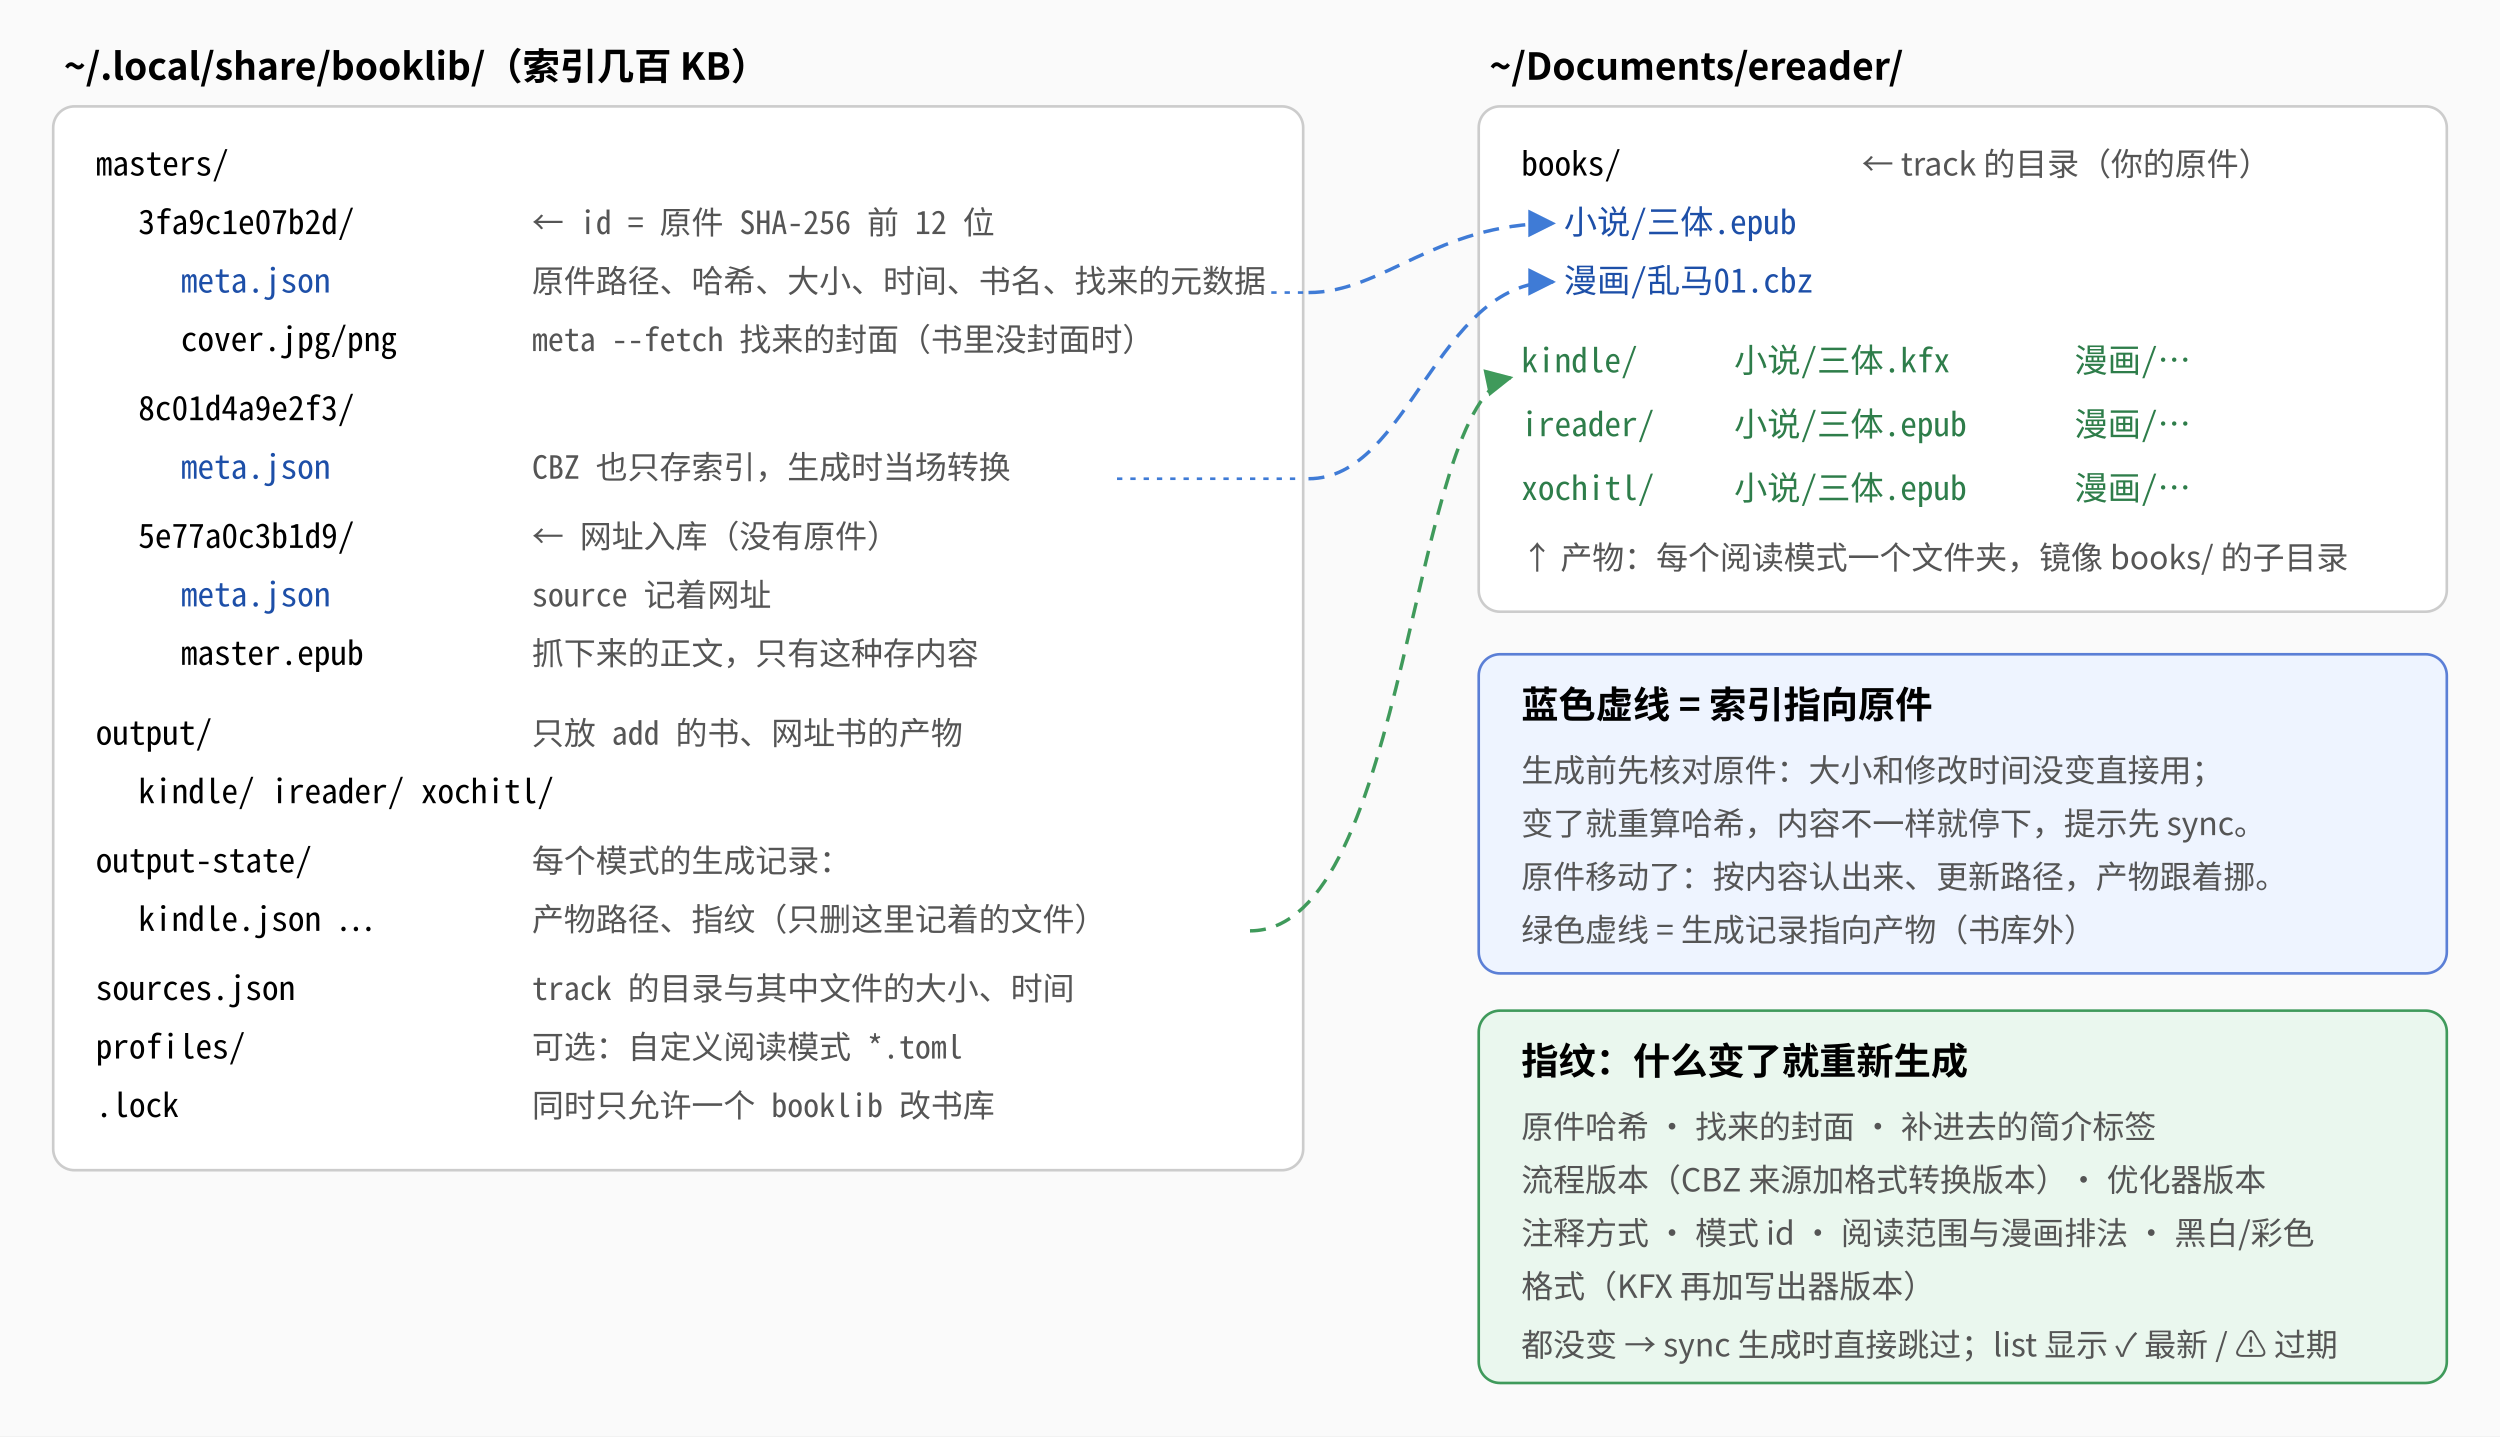
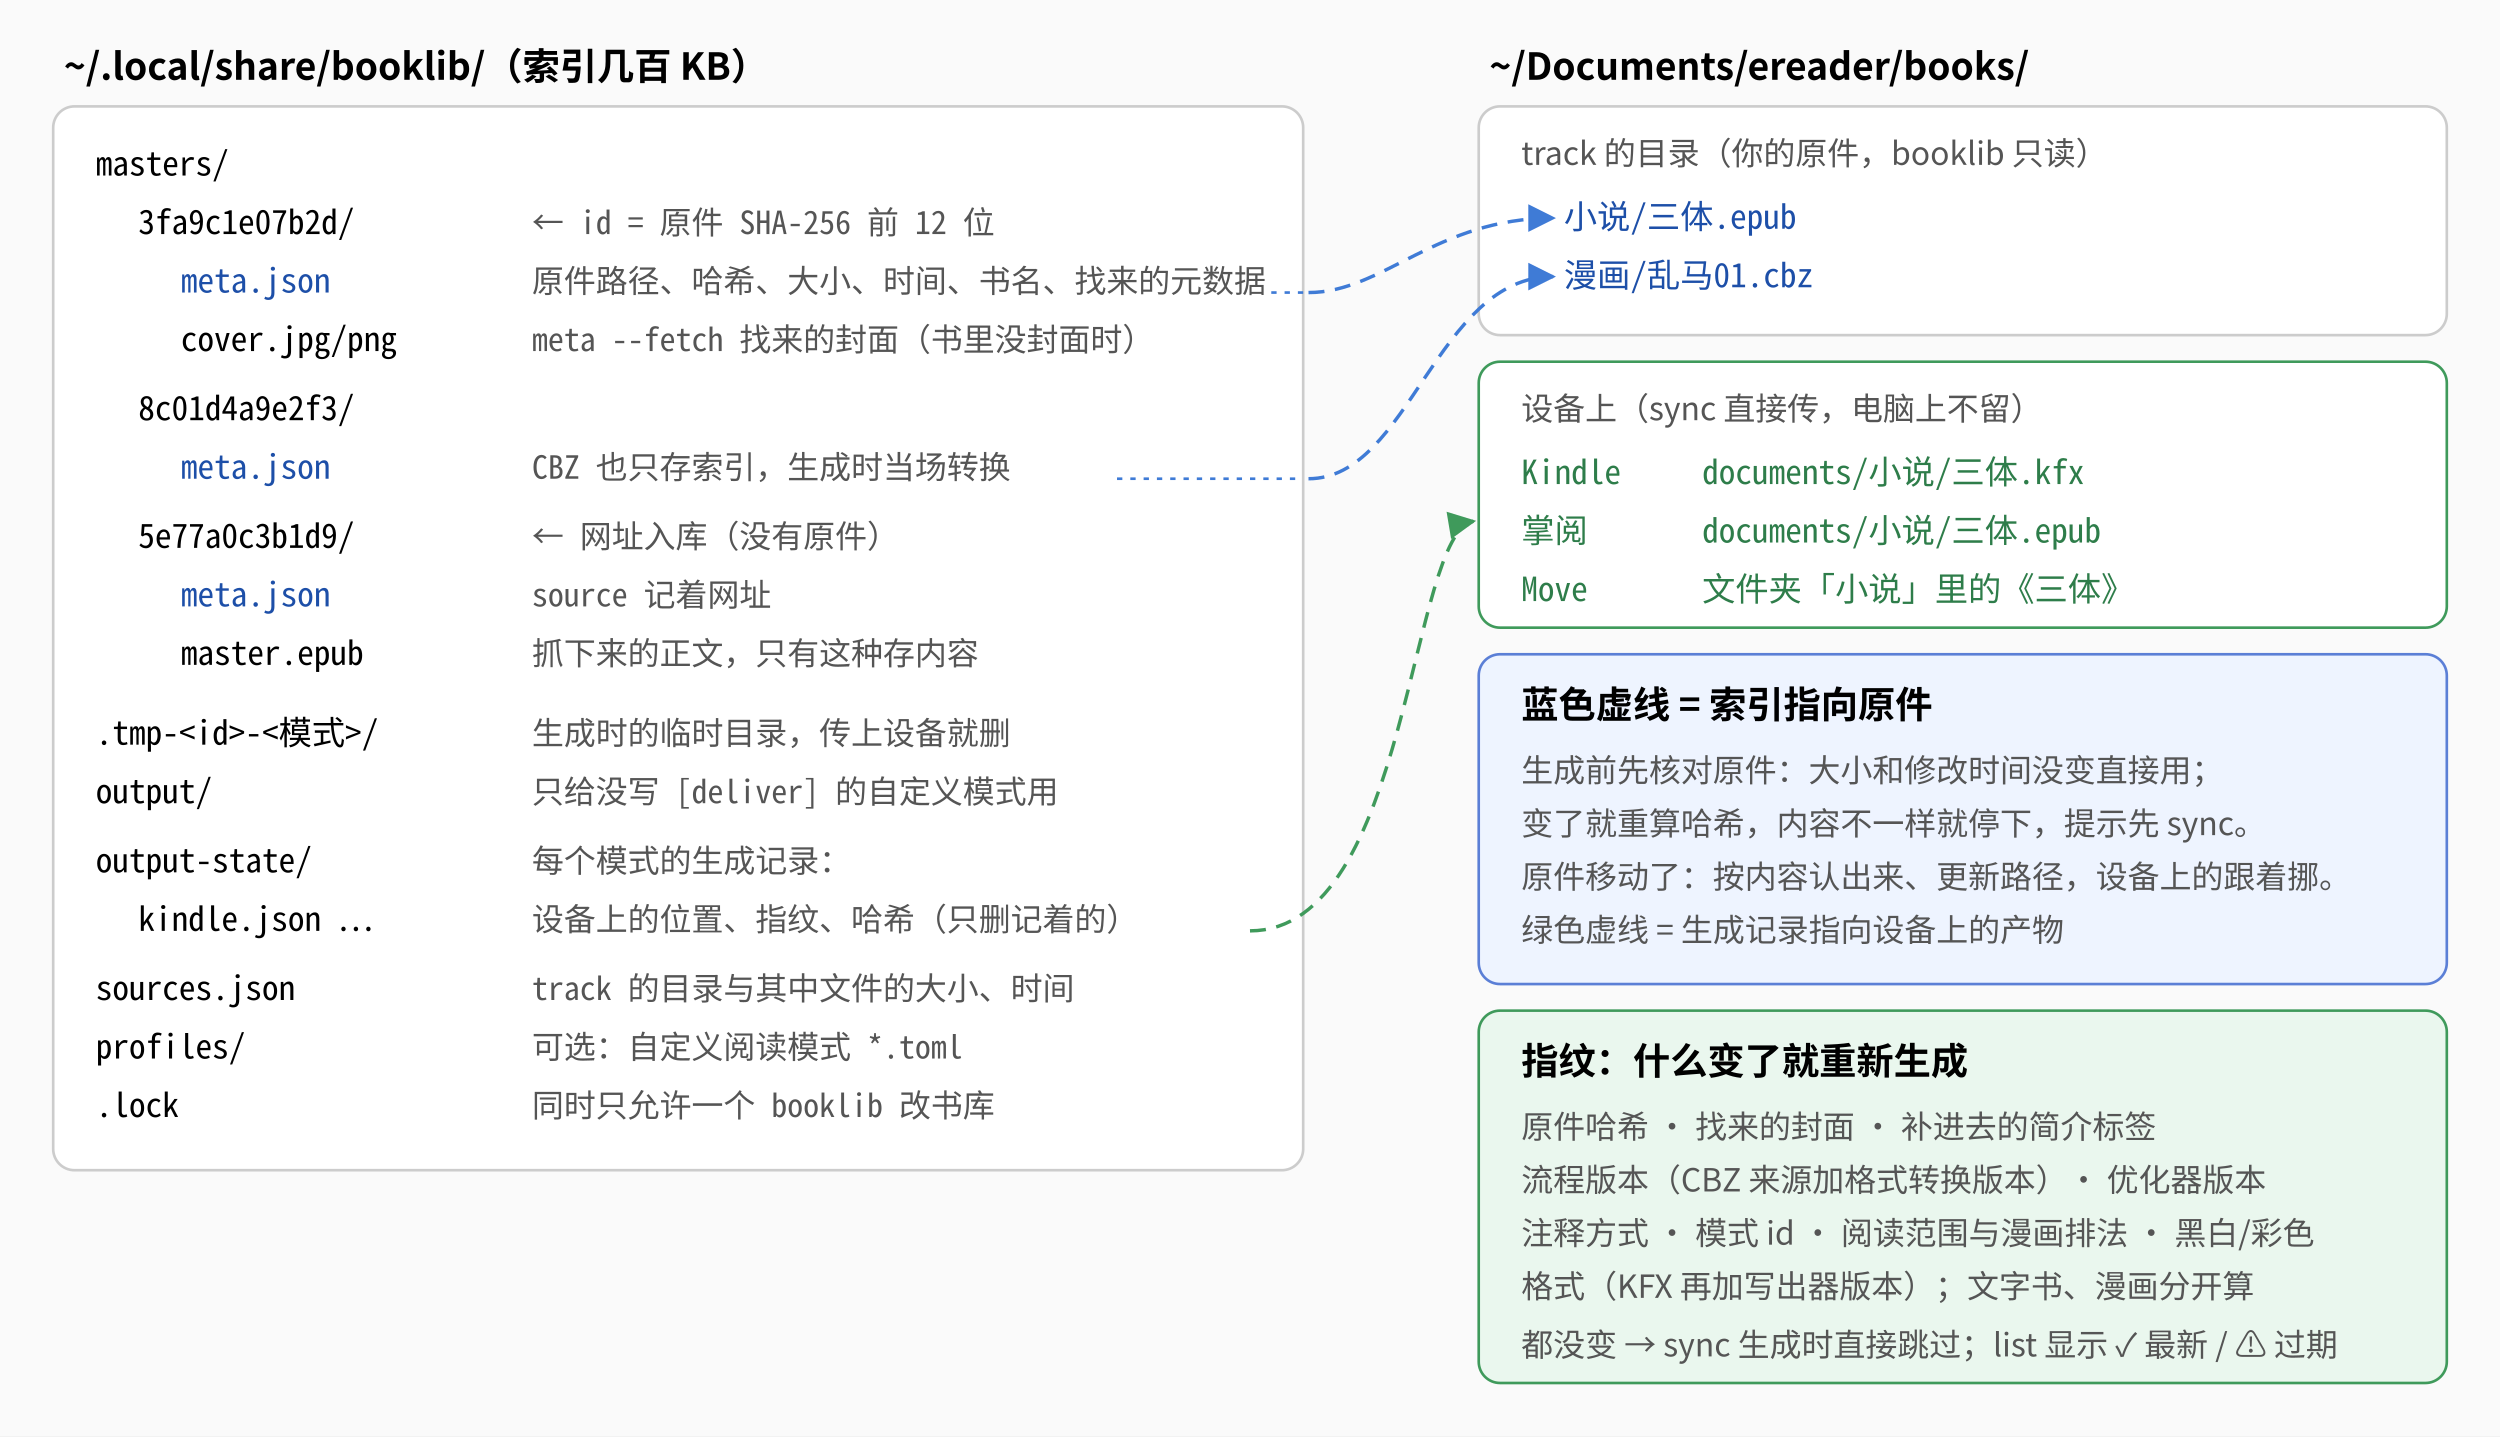
<svg xmlns="http://www.w3.org/2000/svg" viewBox="0 0 940 540" font-family="'Noto Sans CJK SC','PingFang SC','Microsoft YaHei',sans-serif" font-size="13">
  <defs>
    <marker id="a" viewBox="0 0 10 10" refX="9" refY="5" markerWidth="8" markerHeight="8" orient="auto">
      <path d="M0 0L10 5L0 10z" fill="#3f7bd6" />
    </marker>
    <marker id="g" viewBox="0 0 10 10" refX="9" refY="5" markerWidth="8" markerHeight="8" orient="auto">
      <path d="M0 0L10 5L0 10z" fill="#3f9a5b" />
    </marker>
    <style>
      .m{font-family:'JetBrains Mono','Noto Sans Mono CJK SC',monospace;font-size:12.5px}
      .s{font-size:12px;fill:#555}
      .h{font-weight:bold;font-size:14px}
      .l{stroke:#3f7bd6;stroke-width:1.3;fill:none;stroke-dasharray:6 4}
      .o{stroke:#3f9a5b;stroke-width:1.3;fill:none;stroke-dasharray:6 4}
    </style>
  </defs>
  <rect width="940" height="540" fill="#fafafa" />
  <text x="24" y="30" class="h">~/.local/share/booklib/（索引几百 KB）</text>
  <rect x="20" y="40" width="470" height="400" rx="8" fill="#fff" stroke="#ccc" />
  <g class="m">
    <text x="36" y="66">masters/</text>
    <text x="52" y="88">3fa9c1e07b2d/</text>
    <text x="200" y="88" class="s">← id = 原件 SHA-256 前 12 位</text>
    <text x="68" y="110" fill="#1d4fa8">meta.json</text>
    <text x="200" y="110" class="s">原件路径、哈希、大小、时间、书名、找来的元数据</text>
    <text x="68" y="132">cover.jpg/png</text>
    <text x="200" y="132" class="s">meta --fetch 找来的封面（书里没封面时）</text>
    <text x="52" y="158">8c01d4a9e2f3/</text>
    <text x="68" y="180" fill="#1d4fa8">meta.json</text>
    <text x="200" y="180" class="s">CBZ 也只存索引，生成时当场转换</text>
    <text x="52" y="206">5e77a0c3b1d9/</text>
    <text x="200" y="206" class="s">← 网址入库（没有原件）</text>
    <text x="68" y="228" fill="#1d4fa8">meta.json</text>
    <text x="200" y="228" class="s">source 记着网址</text>
    <text x="68" y="250">master.epub</text>
    <text x="200" y="250" class="s">抓下来的正文，只有这种存内容</text>
-     <text x="36" y="280">output/</text>
-     <text x="200" y="280" class="s">只放 add 的书、网址书的产物</text>
-     <text x="52" y="302">kindle/  ireader/  xochitl/</text>
+     <text x="36" y="280">.tmp-&lt;id&gt;-&lt;模式&gt;/</text>
+     <text x="200" y="280" class="s">生成时的临时目录，传上设备就删</text>
+     <text x="36" y="302">output/</text>
+     <text x="200" y="302" class="s">只给没写 [deliver] 的自定义模式用</text>
    <text x="36" y="328">output-state/</text>
    <text x="200" y="328" class="s">每个模式的生成记录：</text>
    <text x="52" y="350">kindle.json …</text>
-     <text x="200" y="350" class="s">产物路径、指纹（只删这里记着的文件）</text>
+     <text x="200" y="350" class="s">设备上的位置、指纹、哈希（只删记着的）</text>
    <text x="36" y="376">sources.json</text>
    <text x="200" y="376" class="s">track 的目录与其中文件的大小、时间</text>
    <text x="36" y="398">profiles/</text>
    <text x="200" y="398" class="s">可选：自定义阅读模式 *.toml</text>
    <text x="36" y="420">.lock</text>
    <text x="200" y="420" class="s">同时只允许一个 booklib 改书库</text>
  </g>
-   <text x="560" y="30" class="h">~/Documents/ereader/</text>
-   <rect x="556" y="40" width="364" height="190" rx="8" fill="#fff" stroke="#ccc" />
-   <text x="572" y="66" class="m">books/</text>
-   <text x="700" y="66" class="s">← track 的目录（你的原件）</text>
-   <text x="588" y="88" class="m" fill="#1d4fa8">小说/三体.epub</text>
-   <text x="588" y="110" class="m" fill="#1d4fa8">漫画/乱马01.cbz</text>
-   <text x="572" y="140" class="m" fill="#2e7d4a">kindle/<tspan x="652">小说/三体.kfx</tspan>
-     <tspan x="780">漫画/…</tspan>
+   <text x="560" y="30" class="h">~/Documents/ereader/books/</text>
+   <rect x="556" y="40" width="364" height="86" rx="8" fill="#fff" stroke="#ccc" />
+   <text x="572" y="62" class="s">track 的目录（你的原件，booklib 只读）</text>
+   <text x="588" y="86" class="m" fill="#1d4fa8">小说/三体.epub</text>
+   <text x="588" y="108" class="m" fill="#1d4fa8">漫画/乱马01.cbz</text>
+   <rect x="556" y="136" width="364" height="100" rx="8" fill="#fff" stroke="#3f9a5b" />
+   <text x="572" y="158" class="s" fill="#2e7d4a">设备上（sync 直接传，电脑上不留）</text>
+   <text x="572" y="182" class="m" fill="#2e7d4a">Kindle<tspan x="640">documents/小说/三体.kfx</tspan>
  </text>
-   <text x="572" y="164" class="m" fill="#2e7d4a">ireader/<tspan x="652">小说/三体.epub</tspan>
-     <tspan x="780">漫画/…</tspan>
+   <text x="572" y="204" class="m" fill="#2e7d4a">掌阅<tspan x="640">documents/小说/三体.epub</tspan>
  </text>
-   <text x="572" y="188" class="m" fill="#2e7d4a">xochitl/<tspan x="652">小说/三体.epub</tspan>
-     <tspan x="780">漫画/…</tspan>
+   <text x="572" y="226" class="m" fill="#2e7d4a">Move<tspan x="640">文件夹「小说」里的《三体》</tspan>
  </text>
-   <text x="572" y="214" class="s">↑ 产物：每个阅读模式一个文件夹，镜像 books/ 的子目录</text>
-   <path class="l" d="M492 110 C520 110 540 84 584 84" marker-end="url(#a)" />
-   <path class="l" d="M492 180 C530 180 540 106 584 106" marker-end="url(#a)" />
+   <path class="l" d="M492 110 C520 110 540 82 584 82" marker-end="url(#a)" />
+   <path class="l" d="M492 180 C530 180 540 104 584 104" marker-end="url(#a)" />
  <line x1="478" y1="110" x2="490" y2="110" stroke="#3f7bd6" stroke-dasharray="2 3" />
  <line x1="420" y1="180" x2="490" y2="180" stroke="#3f7bd6" stroke-dasharray="2 3" />
-   <path class="o" d="M470 350 C530 350 530 150 568 142" marker-end="url(#g)" />
-   <rect x="556" y="246" width="364" height="120" rx="8" fill="#eef4ff" stroke="#5b7fd6" />
+   <path class="o" d="M470 350 C530 350 530 200 554 196" marker-end="url(#g)" />
+   <rect x="556" y="246" width="364" height="124" rx="8" fill="#eef4ff" stroke="#5b7fd6" />
  <text x="572" y="270" class="h">蓝色虚线 = 索引指向原件</text>
  <text x="572" y="294" class="s">生成前先核对原件：大小和修改时间没变直接用；</text>
  <text x="572" y="314" class="s">变了就重算哈希，内容不一样就停下，提示先 sync。</text>
-   <text x="572" y="334" class="s">原件移动了：按内容认出来、更新路径，产物跟着挪。</text>
-   <text x="572" y="354" class="s">绿色虚线 = 生成记录指向产物（书库外）</text>
+   <text x="572" y="334" class="s">原件移动了：按内容认出来、更新路径，设备上的跟着挪。</text>
+   <text x="572" y="354" class="s">绿色虚线 = 生成记录指向设备上的产物</text>
  <rect x="556" y="380" width="364" height="140" rx="8" fill="#eaf7ee" stroke="#3f9a5b" />
  <text x="572" y="404" class="h">指纹：什么变了就重新生成</text>
  <text x="572" y="428" class="s">原件哈希 · 找来的封面 · 补进去的简介标签</text>
  <text x="572" y="448" class="s">流程版本（CBZ 来源加格式转换版本）· 优化器版本</text>
  <text x="572" y="468" class="s">注释方式 · 模式 id · 阅读范围与漫画排法 · 黑白/彩色</text>
-   <text x="572" y="488" class="s">格式（KFX 再加写出器版本）</text>
+   <text x="572" y="488" class="s">格式（KFX 再加写出器版本）；文字书、漫画分开算</text>
  <text x="572" y="510" class="s">都没变 → sync 生成时直接跳过；list 显示 ✓ 最新 / ⚠ 过期</text>
</svg>
